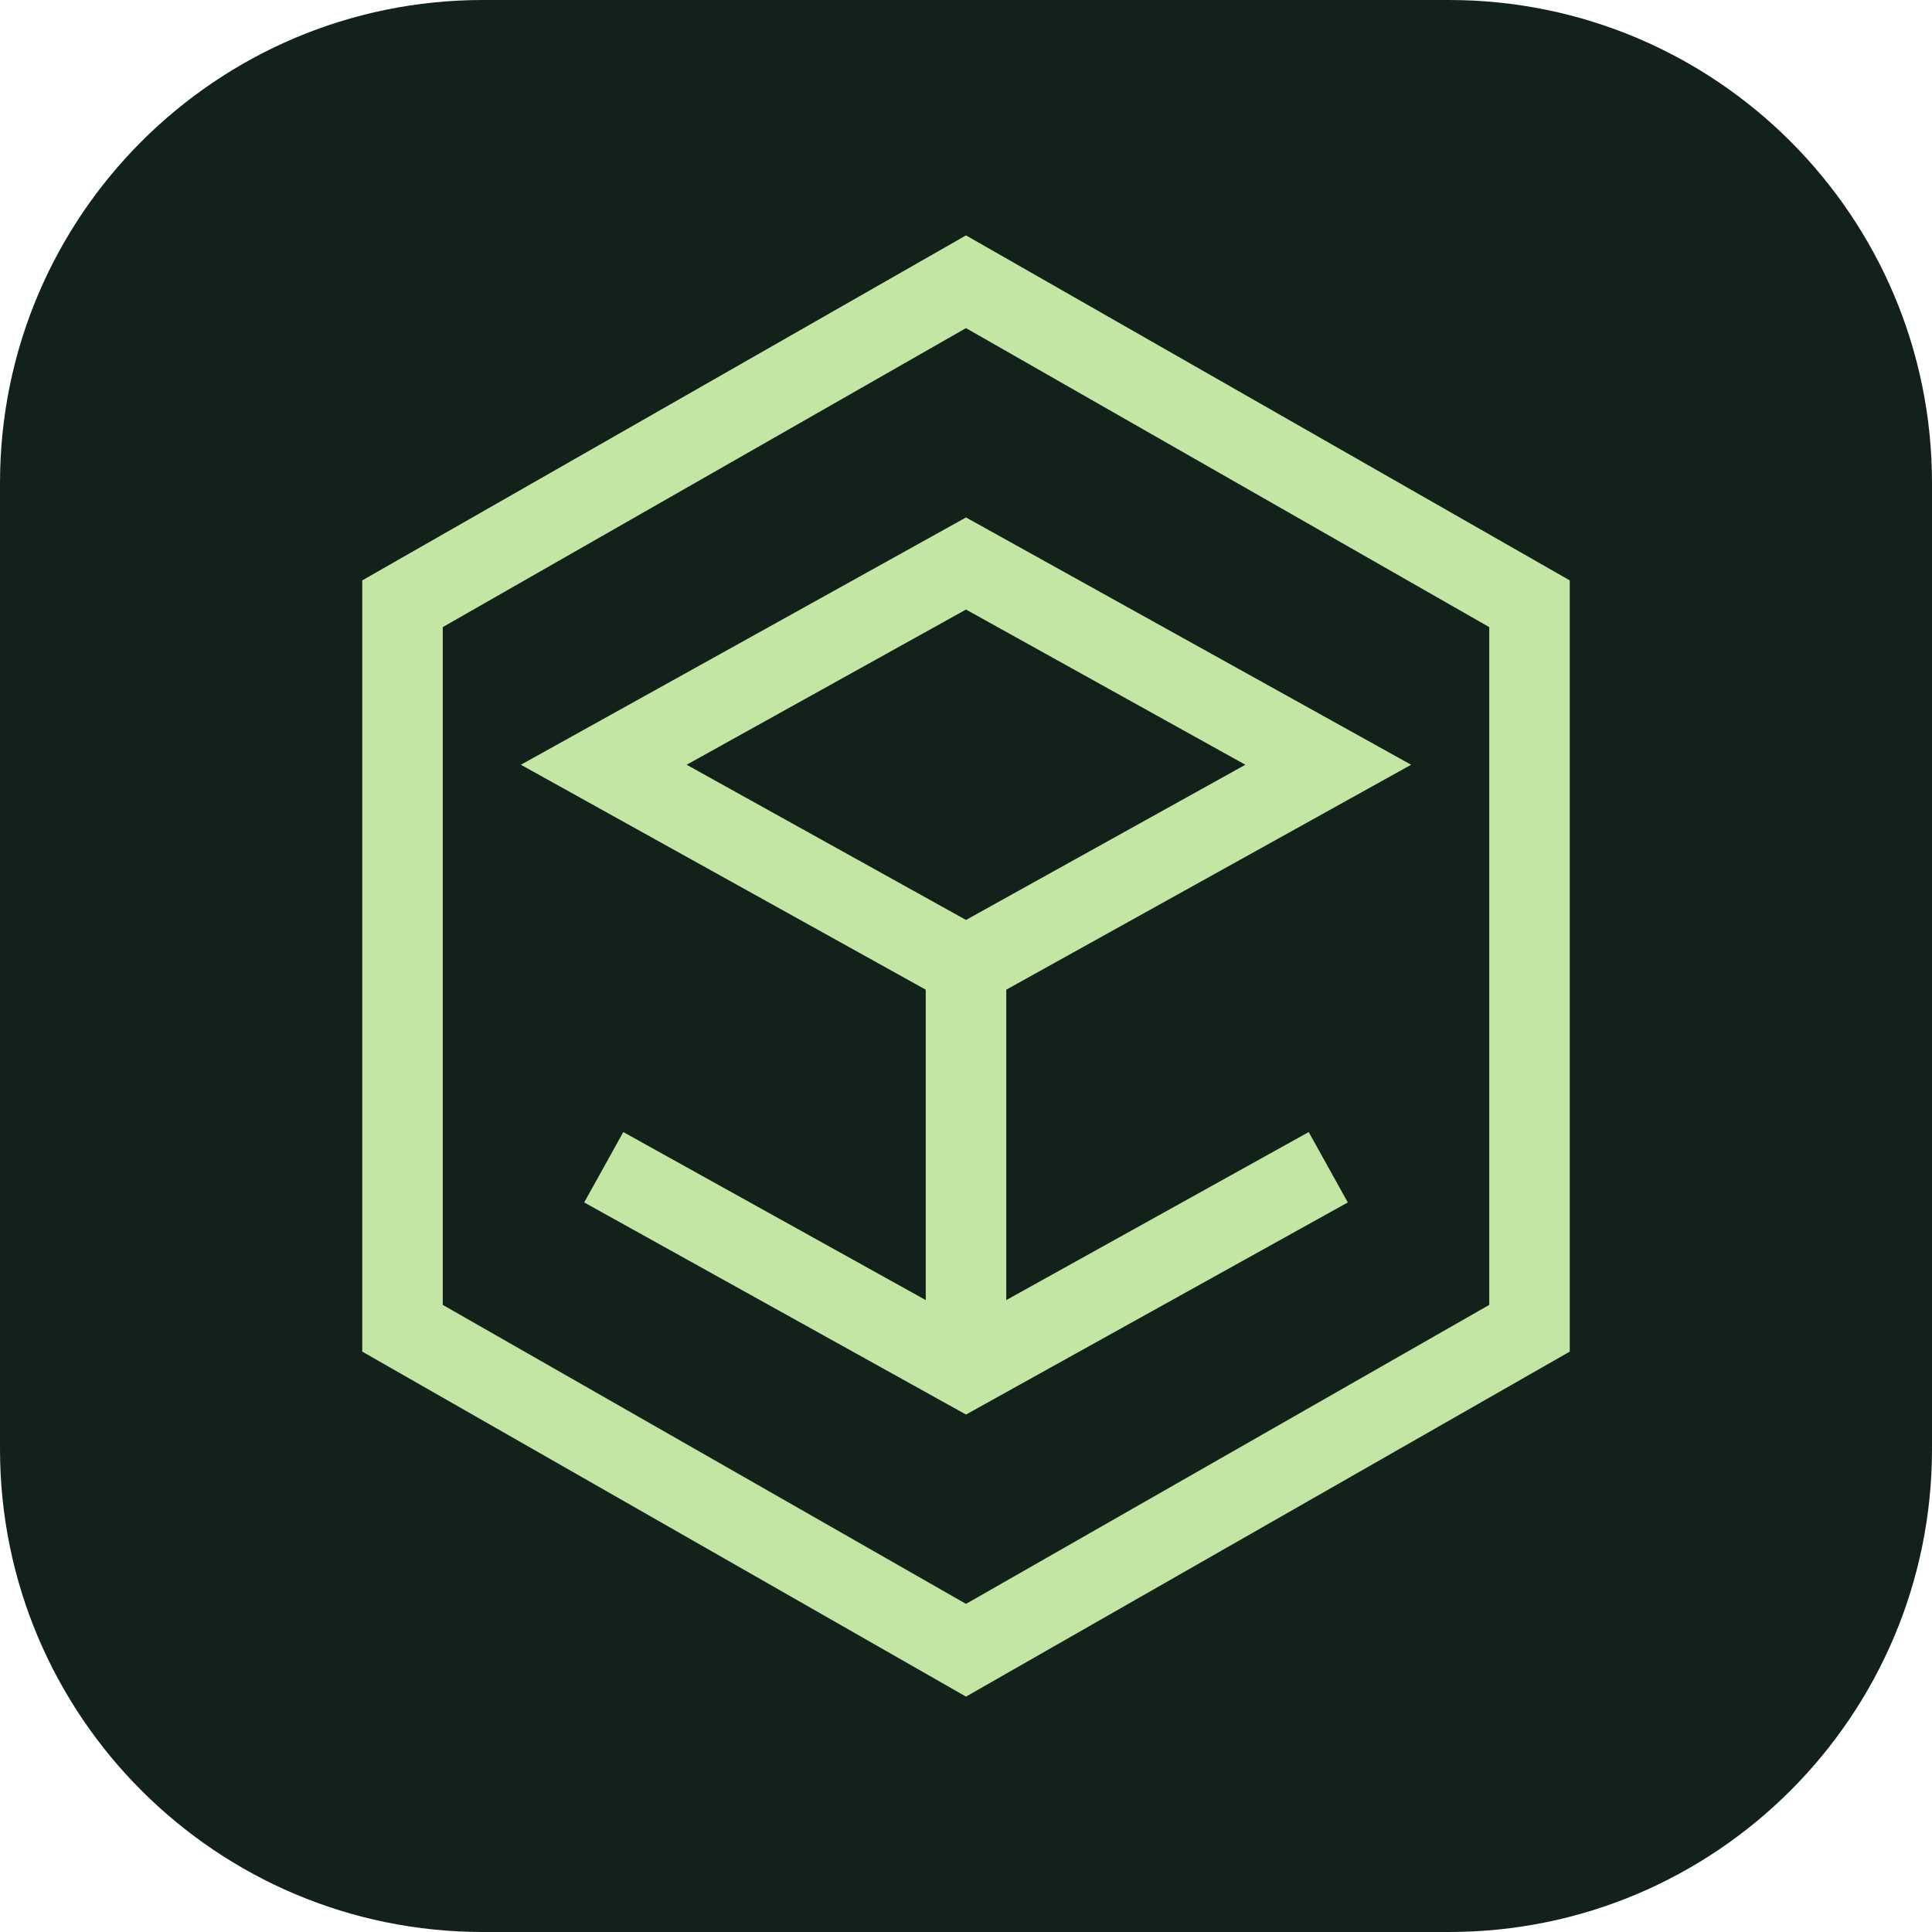
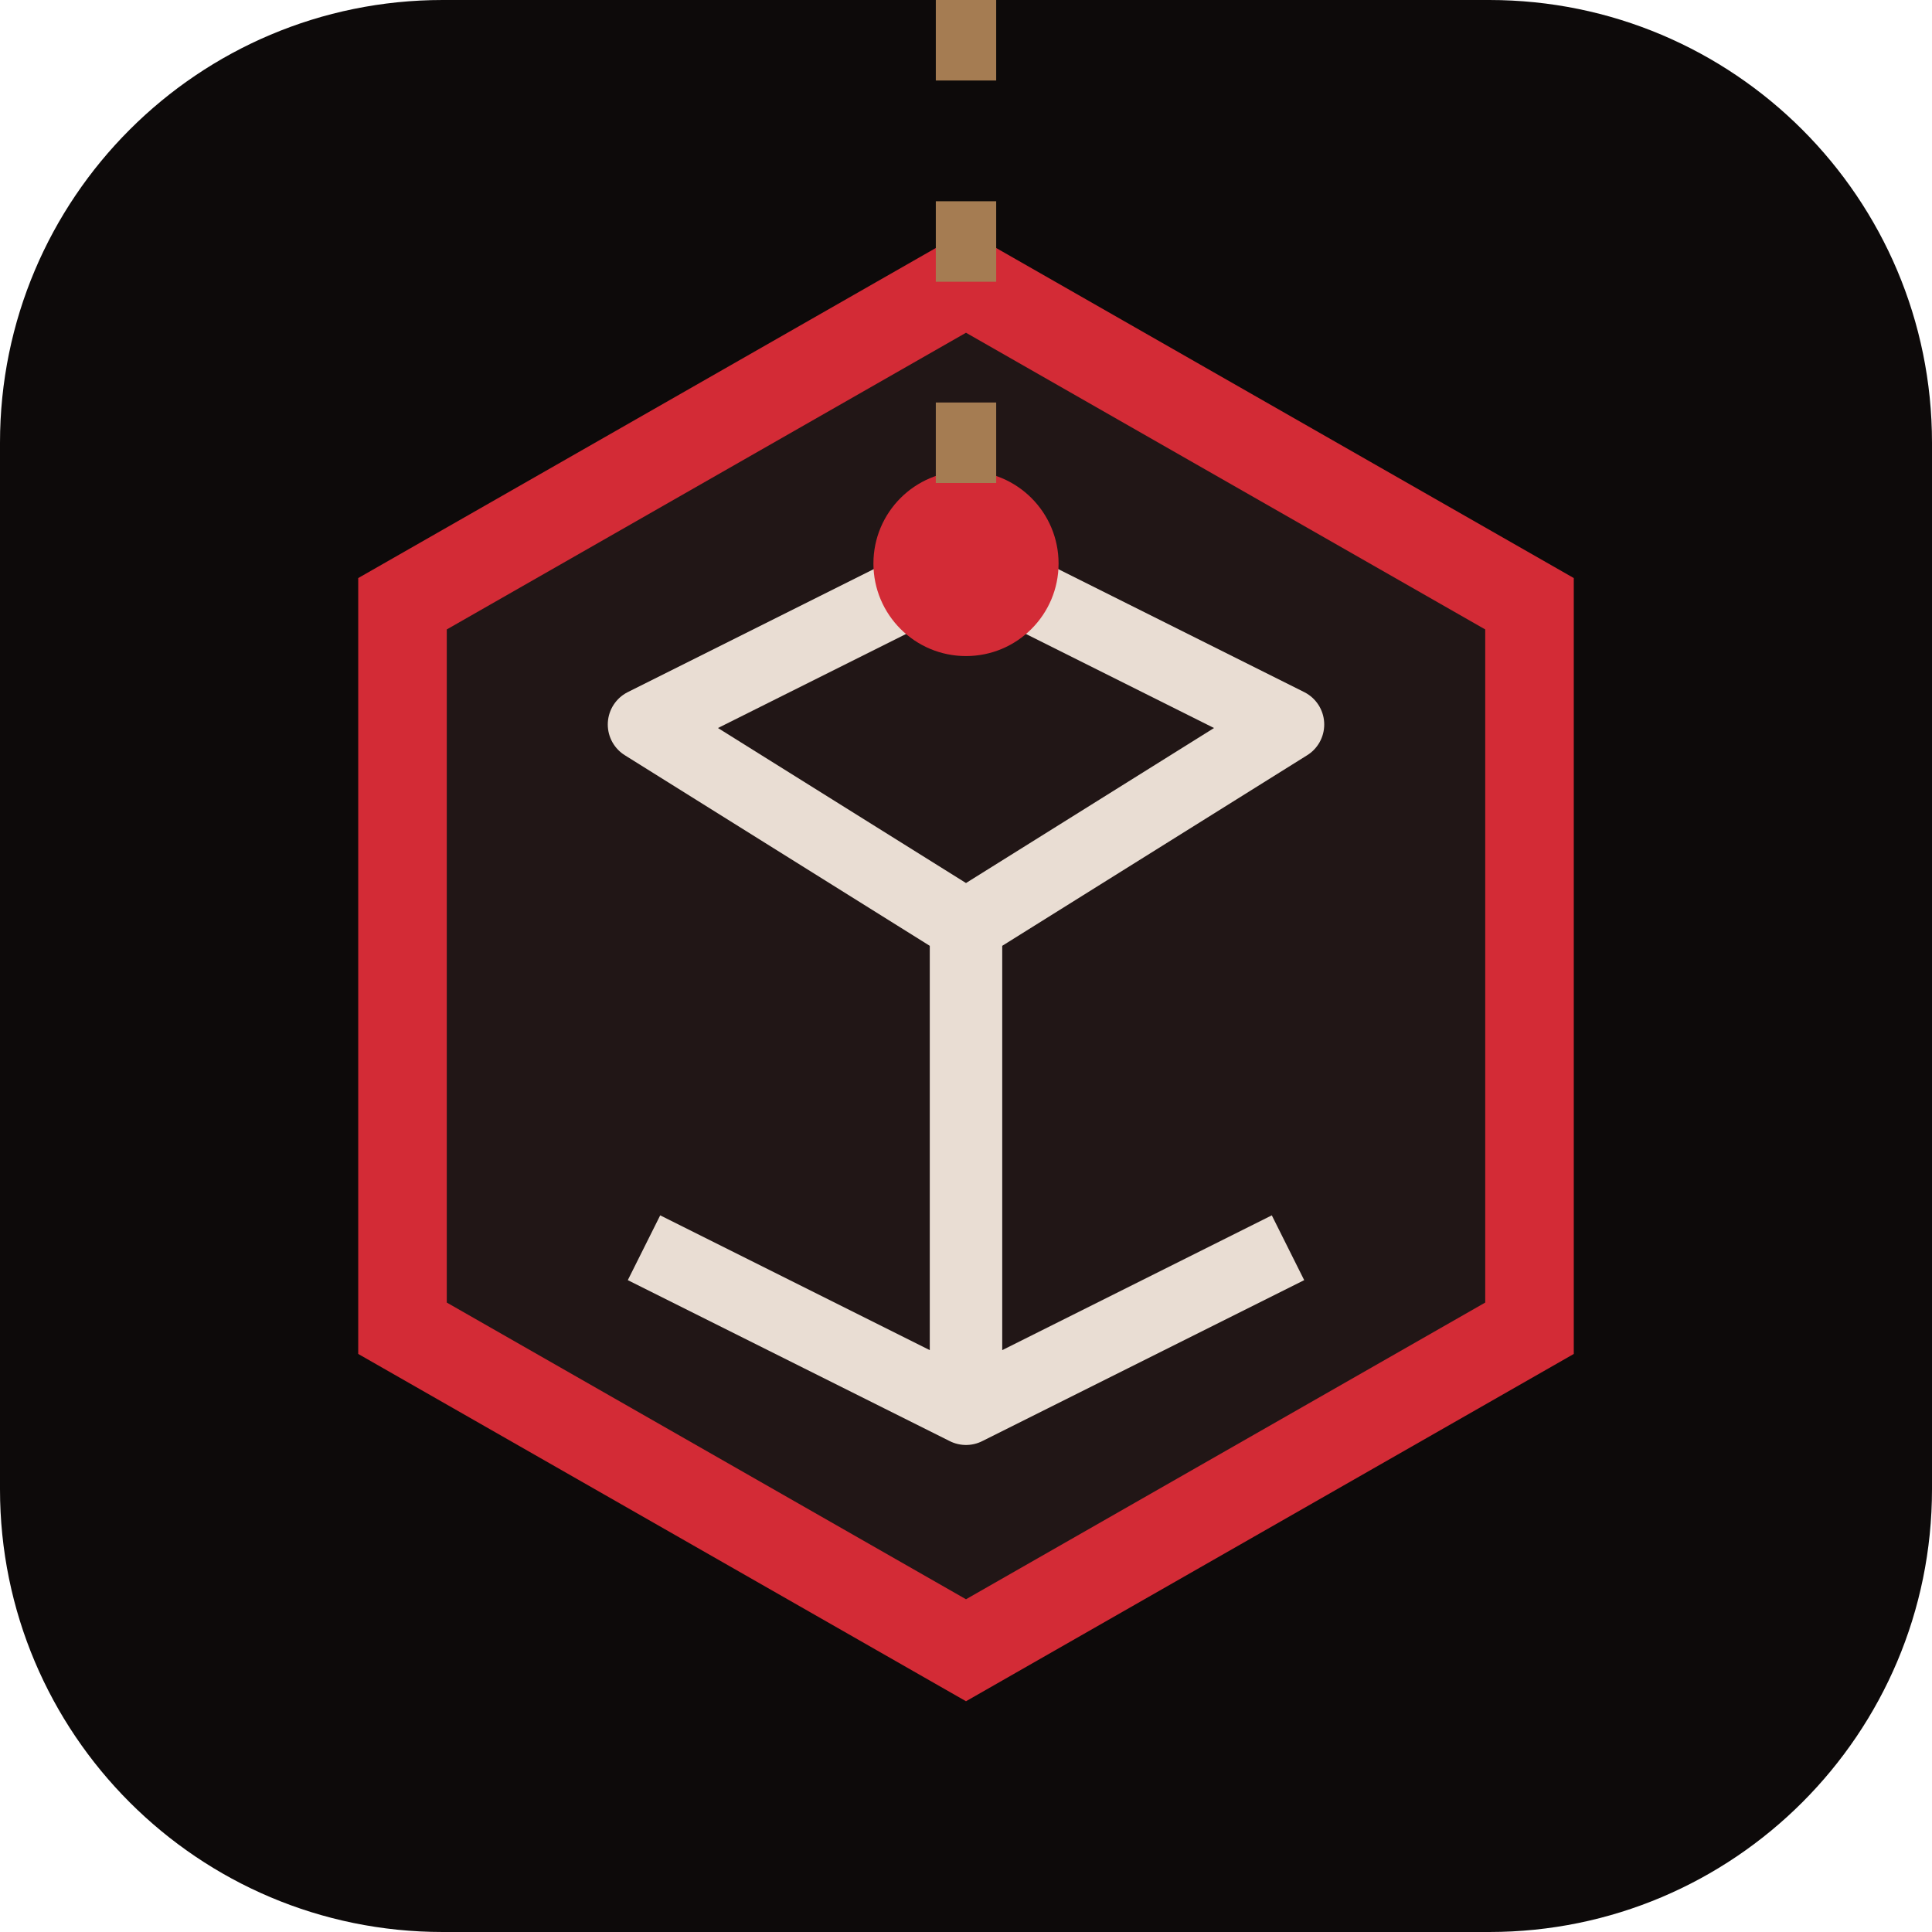
<svg xmlns="http://www.w3.org/2000/svg" viewBox="0 0 48 48">
-   <rect width="48" height="48" rx="12" fill="#12221b" />
-   <path d="m24 7 14 8v18l-14 8-14-8V15Z" stroke="#c4e6a5" fill="none" stroke-width="2" />
-   <path d="m15 19 9-5 9 5-9 5Zm0 10 9 5 9-5M24 24v10" fill="none" stroke="#c4e6a5" stroke-width="2" />
+   <rect width="48" height="48" rx="11" fill="#0d0a0a" />
+   <path d="M24 7 38 15v18l-14 8-14-8V15Z" fill="#211616" stroke="#d32b36" stroke-width="2.2" />
+   <path d="m16 18 8-4 8 4-8 5-8-5Zm0 13 8 4 8-4M24 23v12" fill="none" stroke="#e9ddd3" stroke-width="1.8" stroke-linejoin="round" />
+   <circle cx="24" cy="14" r="2.3" fill="#d32b36" />
+   <path d="M24 0v12" stroke="#a57c52" stroke-width="1.5" stroke-dasharray="2 3" />
</svg>
